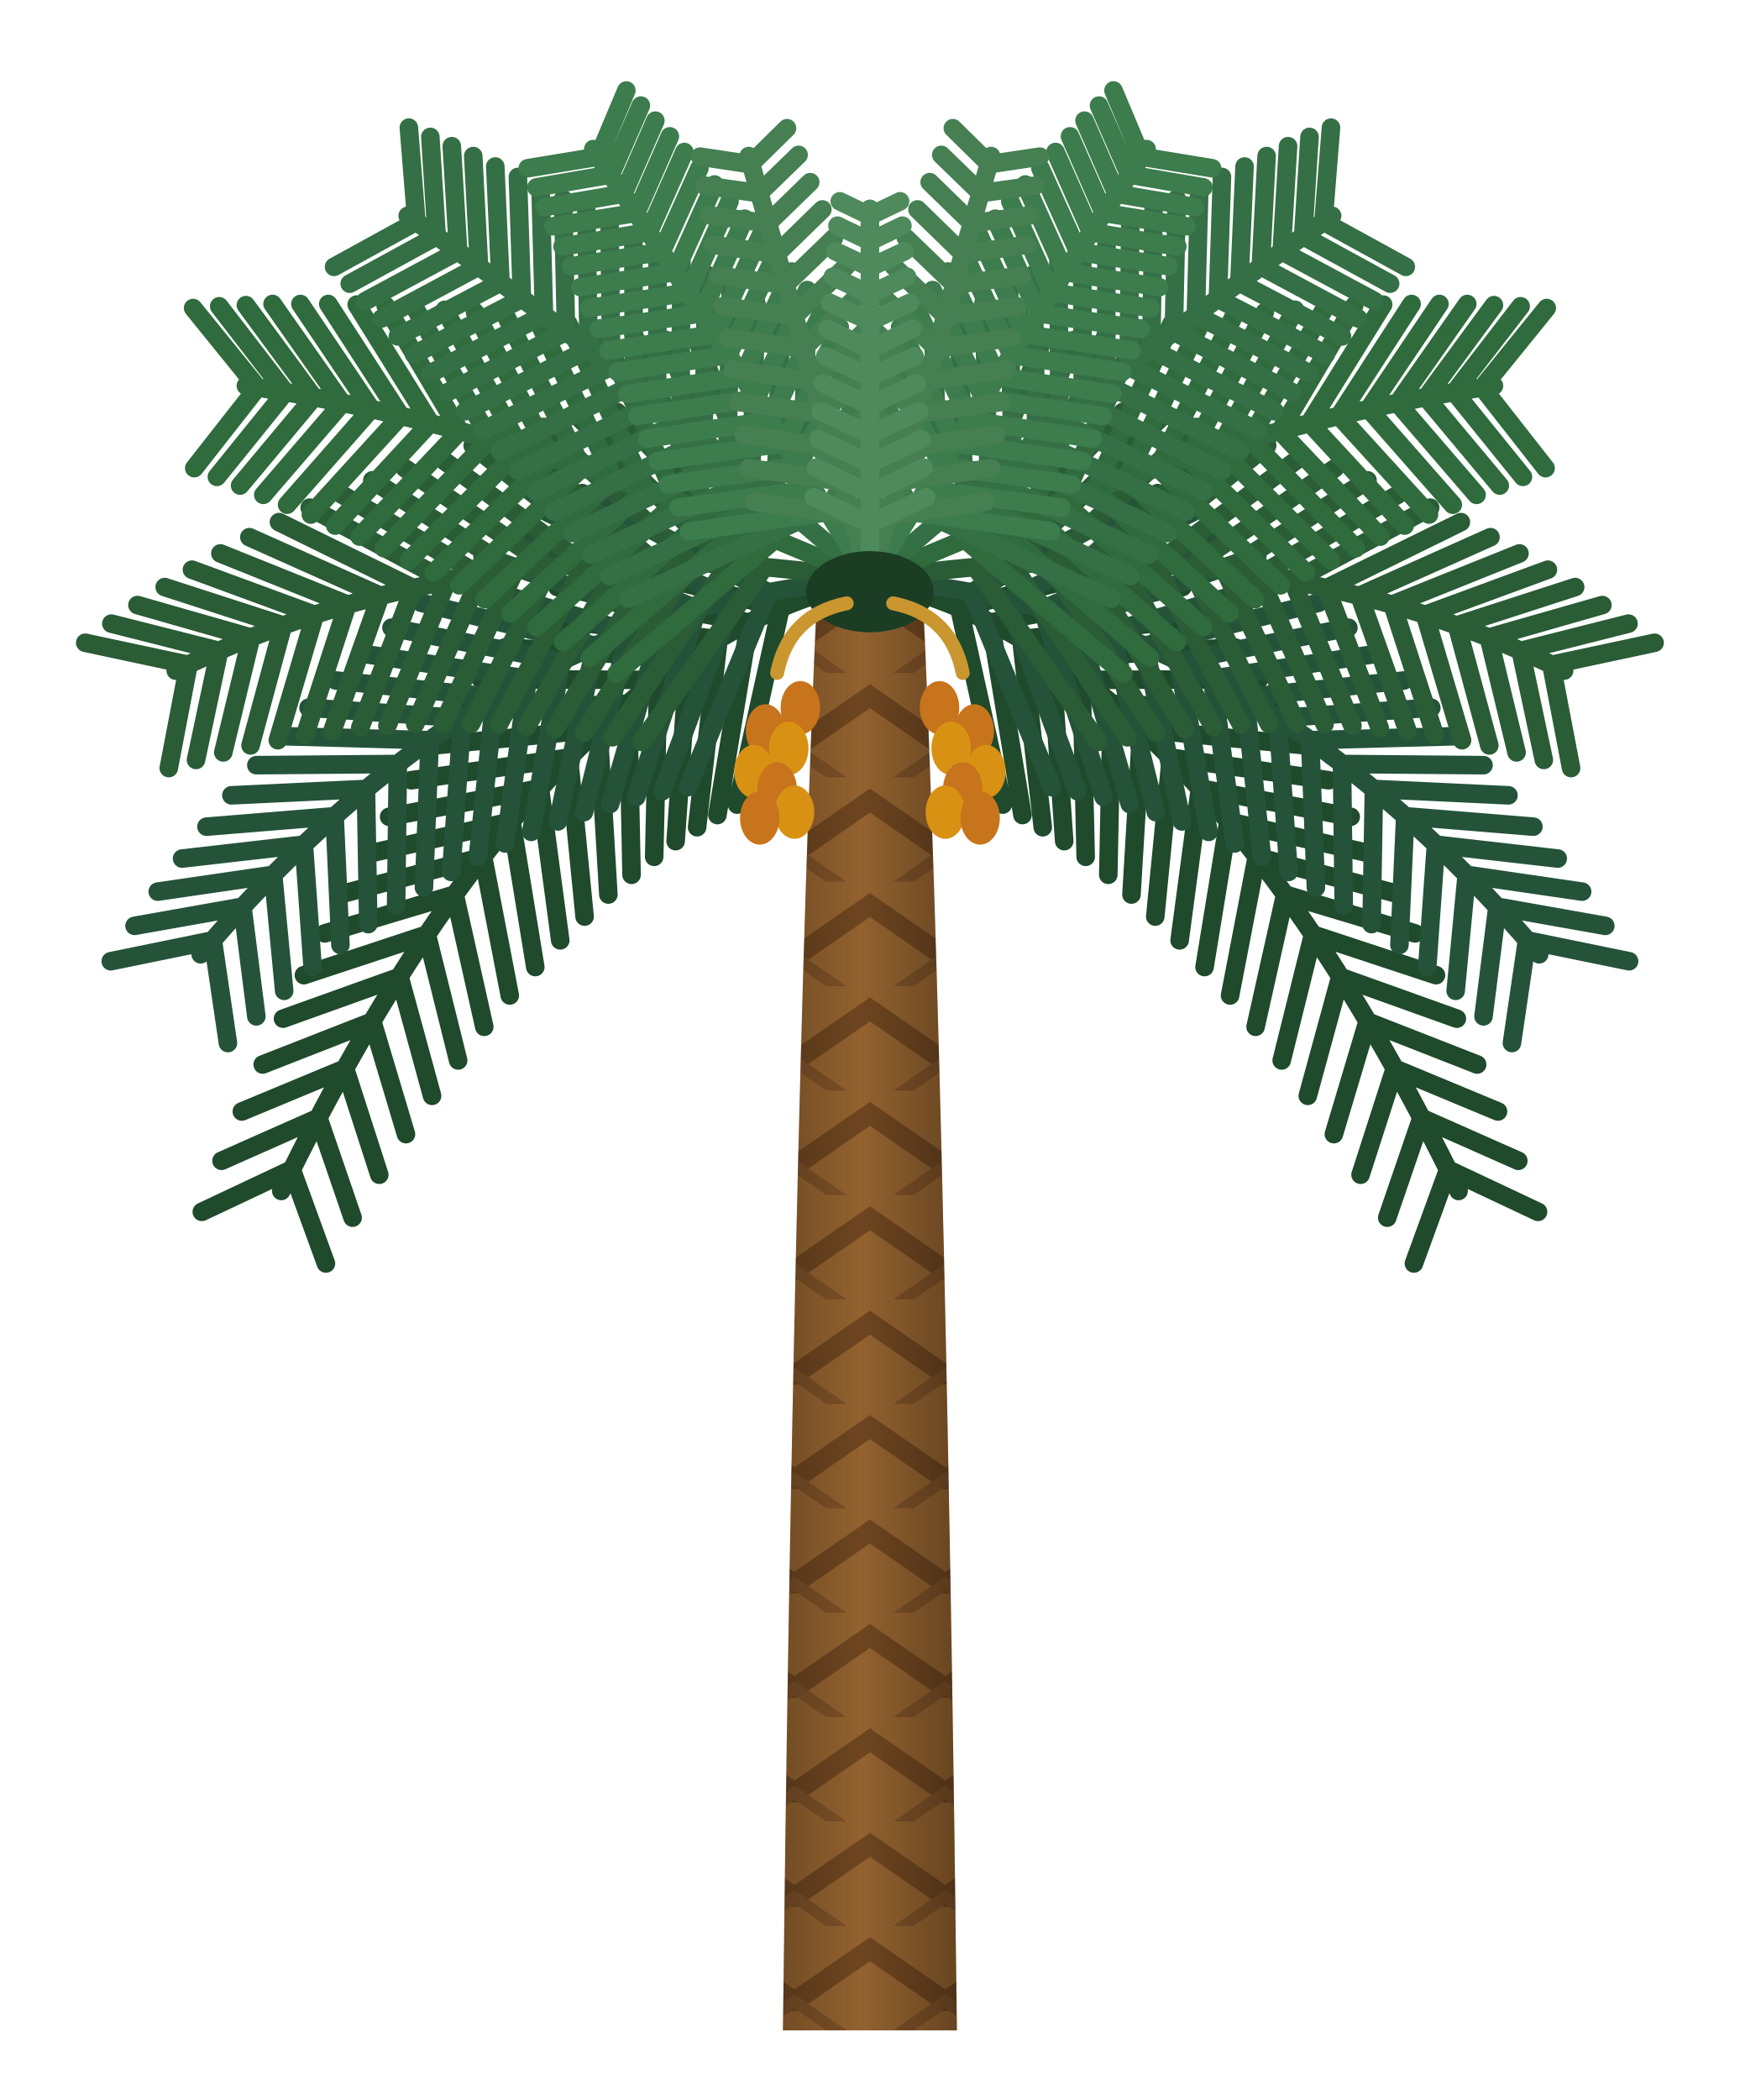
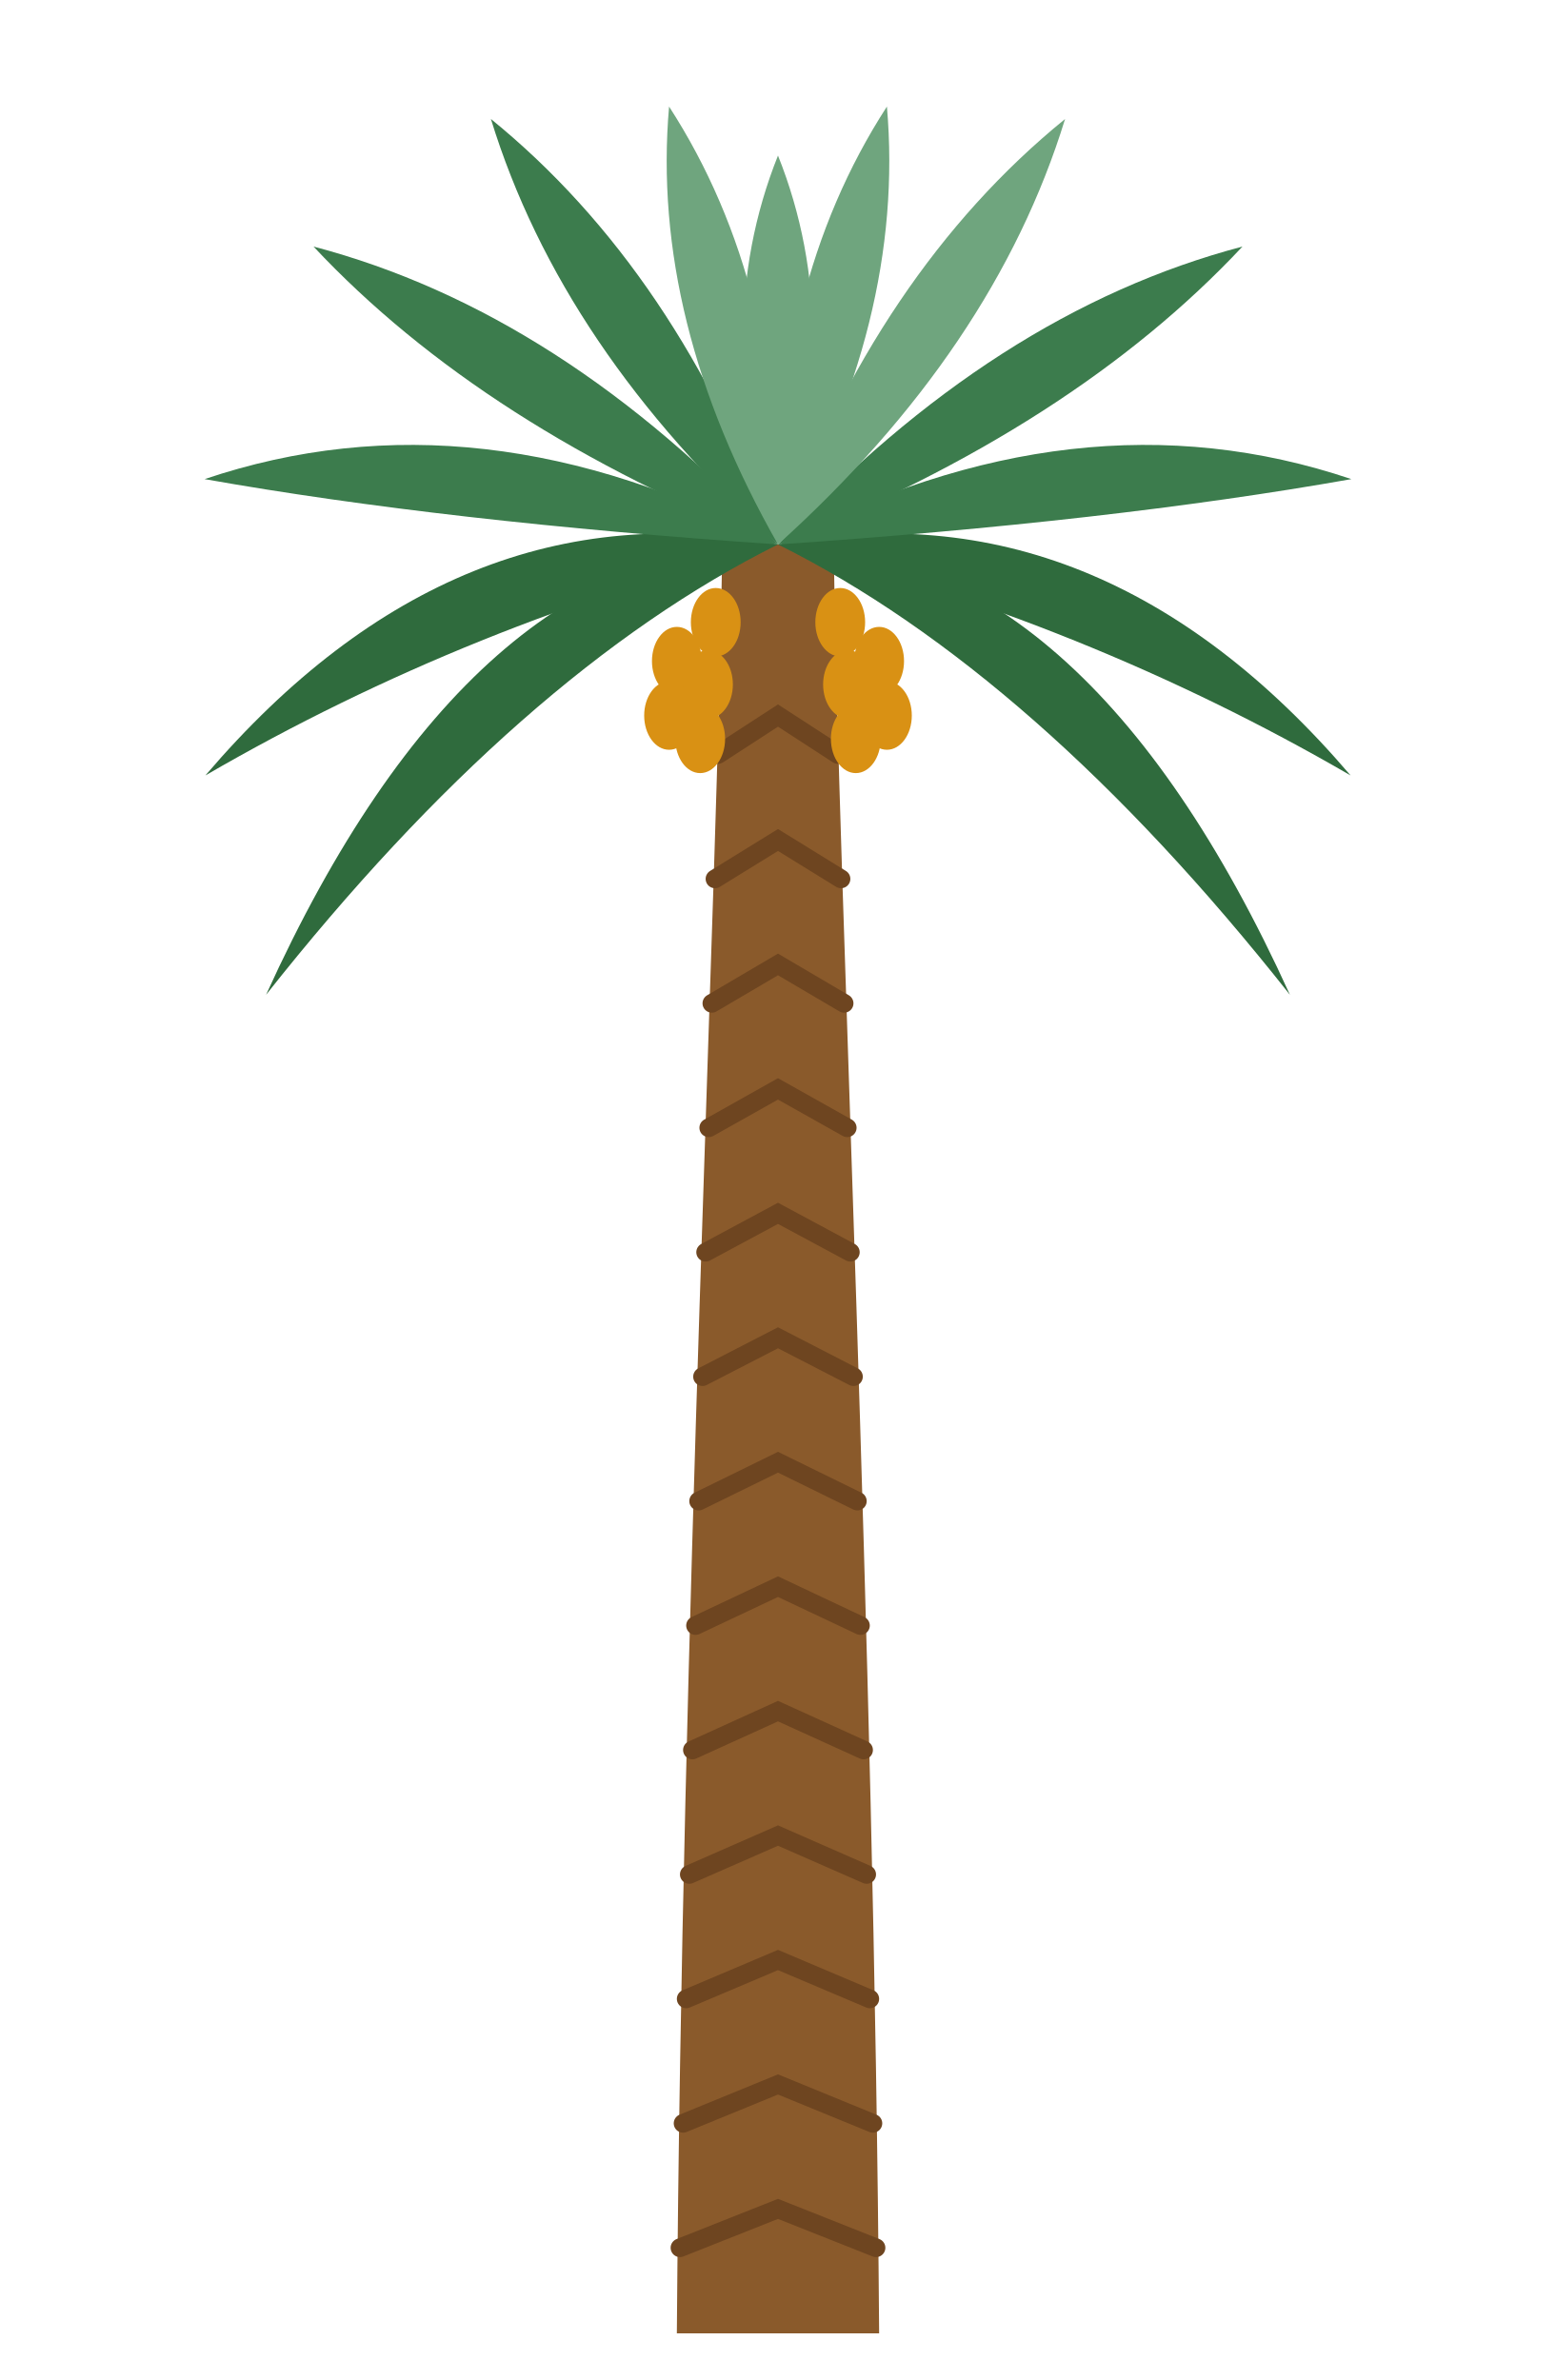
- <svg xmlns="http://www.w3.org/2000/svg" viewBox="-150 -350 300 362">
-   <defs>
-     <pattern id="pbark" width="26" height="18" patternUnits="userSpaceOnUse" x="-13">
-       <rect width="26" height="18" fill="#93622F" />
-       <path d="M0 13L13 4L26 13" fill="none" stroke="#6E4520" stroke-width="3.4" stroke-linecap="round" />
-       <path d="M-13 22L0 13L13 22L26 13L39 22" fill="none" stroke="#7C5027" stroke-width="2" />
-     </pattern>
-     <linearGradient id="pshade" x1="0" x2="1">
-       <stop offset="0" stop-color="#000" stop-opacity=".22" />
-       <stop offset=".45" stop-color="#000" stop-opacity="0" />
-       <stop offset="1" stop-color="#000" stop-opacity=".3" />
-     </linearGradient>
-   </defs>
-   <path d="M-15 0C-14 -87.5 -12 -187.5 -9 -250L9 -250C12 -187.5 14 -87.5 15 0Z" fill="url(#pbark)" />
-   <path d="M-15 0C-14 -87.5 -12 -187.5 -9 -250L9 -250C12 -187.5 14 -87.5 15 0Z" fill="url(#pshade)" />
-   <path d="M0.0 -250.0Q-55.8 -238.5 -101.5 -144.7M-15.4 -245.2L-22.9 -211.3M-15.4 -245.2L-49.0 -253.8M-20.8 -242.7L-26.3 -209.5M-20.8 -242.7L-53.9 -248.8M-26.1 -239.8L-29.8 -207.4M-26.1 -239.8L-58.5 -243.7M-31.3 -236.5L-33.5 -205.0M-31.3 -236.5L-62.9 -238.4M-36.5 -232.8L-37.2 -202.3M-36.5 -232.8L-67.1 -232.9M-41.7 -228.7L-41.1 -199.2M-41.7 -228.7L-71.2 -227.3M-46.8 -224.3L-45.1 -195.8M-46.8 -224.3L-75.2 -221.5M-51.9 -219.4L-49.2 -192.0M-51.9 -219.4L-79.1 -215.5M-56.9 -214.1L-53.4 -187.9M-56.9 -214.1L-82.9 -209.2M-61.8 -208.4L-57.7 -183.3M-61.8 -208.4L-86.6 -202.8M-66.7 -202.3L-62.1 -178.4M-66.7 -202.3L-90.3 -196.1M-71.6 -195.8L-66.5 -173.0M-71.6 -195.8L-94.0 -189.1M-76.4 -188.9L-71.0 -167.2M-76.4 -188.9L-97.6 -181.9M-81.1 -181.6L-75.5 -161.1M-81.1 -181.6L-101.2 -174.4M-85.8 -173.9L-80.0 -154.5M-85.8 -173.9L-104.7 -166.5M-90.5 -165.8L-84.6 -147.5M-90.5 -165.8L-108.3 -158.4M-95.1 -157.3L-89.2 -140.1M-95.1 -157.3L-111.8 -149.9M-99.7 -148.4L-93.8 -132.2M-99.7 -148.4L-115.2 -141.1" fill="none" stroke="#1f4a2b" stroke-width="3.2" stroke-linecap="round" />
-   <path d="M0.0 -250.0Q55.8 -238.5 101.5 -144.7M15.4 -245.2L49.0 -253.8M15.4 -245.2L22.9 -211.3M20.8 -242.7L53.9 -248.8M20.8 -242.7L26.3 -209.5M26.1 -239.8L58.5 -243.7M26.1 -239.8L29.8 -207.4M31.3 -236.5L62.9 -238.4M31.3 -236.5L33.5 -205.0M36.5 -232.8L67.1 -232.9M36.5 -232.8L37.2 -202.3M41.7 -228.7L71.2 -227.3M41.7 -228.7L41.1 -199.2M46.8 -224.3L75.2 -221.5M46.8 -224.3L45.1 -195.8M51.9 -219.4L79.1 -215.5M51.9 -219.4L49.2 -192.0M56.9 -214.1L82.9 -209.2M56.9 -214.1L53.4 -187.9M61.8 -208.4L86.6 -202.8M61.8 -208.4L57.7 -183.3M66.7 -202.3L90.3 -196.1M66.7 -202.3L62.1 -178.4M71.6 -195.8L94.0 -189.1M71.6 -195.8L66.5 -173.0M76.4 -188.9L97.6 -181.9M76.4 -188.9L71.0 -167.2M81.1 -181.6L101.2 -174.4M81.1 -181.6L75.5 -161.1M85.8 -173.9L104.7 -166.5M85.8 -173.9L80.0 -154.5M90.5 -165.8L108.3 -158.4M90.5 -165.8L84.6 -147.5M95.1 -157.3L111.8 -149.9M95.1 -157.3L89.2 -140.1M99.7 -148.4L115.2 -141.1M99.7 -148.4L93.8 -132.2" fill="none" stroke="#1f4a2b" stroke-width="3.2" stroke-linecap="round" />
-   <path d="M0.0 -250.0Q-63.5 -246.5 -115.4 -185.5M-17.5 -247.9L-31.4 -214.3M-17.5 -247.9L-49.6 -265.0M-23.6 -246.6L-35.8 -213.6M-23.6 -246.6L-55.5 -261.6M-29.7 -245.0L-40.3 -212.6M-29.7 -245.0L-61.3 -258.0M-35.6 -243.2L-44.8 -211.4M-35.6 -243.2L-66.8 -254.2M-41.6 -241.1L-49.3 -210.0M-41.6 -241.1L-72.2 -250.2M-47.4 -238.7L-53.8 -208.4M-47.4 -238.7L-77.4 -246.1M-53.2 -236.0L-58.4 -206.6M-53.2 -236.0L-82.5 -241.8M-59.0 -233.0L-62.9 -204.6M-59.0 -233.0L-87.4 -237.3M-64.7 -229.8L-67.6 -202.3M-64.7 -229.8L-92.1 -232.7M-70.3 -226.2L-72.2 -199.7M-70.3 -226.2L-96.8 -228.0M-75.9 -222.4L-76.9 -197.0M-75.9 -222.4L-101.3 -223.1M-81.4 -218.3L-81.7 -193.9M-81.4 -218.3L-105.8 -218.1M-86.9 -214.0L-86.5 -190.7M-86.9 -214.0L-110.1 -212.9M-92.3 -209.3L-91.3 -187.1M-92.3 -209.3L-114.4 -207.5M-97.6 -204.4L-96.1 -183.3M-97.6 -204.4L-118.6 -202.0M-102.9 -199.2L-101.0 -179.2M-102.9 -199.2L-122.8 -196.3M-108.2 -193.7L-105.8 -174.8M-108.2 -193.7L-126.8 -190.4M-113.3 -187.9L-110.7 -170.2M-113.3 -187.9L-130.9 -184.3" fill="none" stroke="#24533a" stroke-width="3.2" stroke-linecap="round" />
-   <path d="M0.0 -250.0Q63.5 -246.5 115.4 -185.5M17.5 -247.9L49.6 -265.0M17.5 -247.9L31.4 -214.3M23.6 -246.6L55.5 -261.6M23.6 -246.6L35.8 -213.6M29.7 -245.0L61.3 -258.0M29.7 -245.0L40.3 -212.6M35.6 -243.2L66.8 -254.2M35.6 -243.2L44.8 -211.4M41.6 -241.1L72.2 -250.2M41.6 -241.1L49.3 -210.0M47.4 -238.7L77.4 -246.1M47.4 -238.7L53.8 -208.4M53.2 -236.0L82.5 -241.8M53.2 -236.0L58.4 -206.6M59.0 -233.0L87.4 -237.3M59.0 -233.0L62.9 -204.6M64.7 -229.8L92.1 -232.7M64.7 -229.8L67.6 -202.3M70.3 -226.2L96.8 -228.0M70.3 -226.2L72.2 -199.7M75.9 -222.4L101.3 -223.1M75.9 -222.4L76.9 -197.0M81.4 -218.3L105.8 -218.1M81.4 -218.3L81.7 -193.9M86.9 -214.0L110.1 -212.9M86.9 -214.0L86.5 -190.7M92.3 -209.3L114.4 -207.5M92.3 -209.3L91.3 -187.1M97.6 -204.4L118.6 -202.0M97.6 -204.4L96.1 -183.3M102.9 -199.2L122.8 -196.3M102.9 -199.2L101.0 -179.2M108.2 -193.7L126.8 -190.4M108.2 -193.7L105.8 -174.8M113.3 -187.9L130.9 -184.3M113.3 -187.9L110.7 -170.2" fill="none" stroke="#24533a" stroke-width="3.2" stroke-linecap="round" />
-   <path d="M0.0 -250.0Q-65.8 -260.6 -119.7 -234.4M-18.2 -252.2L-39.4 -222.1M-18.2 -252.2L-43.6 -279.0M-24.5 -252.7L-44.4 -222.9M-24.5 -252.7L-50.0 -277.8M-30.8 -253.0L-49.3 -223.7M-30.8 -253.0L-56.3 -276.4M-37.0 -253.1L-54.3 -224.3M-37.0 -253.1L-62.5 -274.9M-43.1 -253.0L-59.2 -224.7M-43.1 -253.0L-68.5 -273.2M-49.2 -252.7L-64.0 -225.1M-49.2 -252.7L-74.4 -271.3M-55.2 -252.2L-68.8 -225.2M-55.2 -252.2L-80.2 -269.3M-61.2 -251.6L-73.6 -225.3M-61.2 -251.6L-85.8 -267.2M-67.1 -250.8L-78.4 -225.2M-67.1 -250.8L-91.3 -264.9M-72.9 -249.8L-83.2 -224.9M-72.9 -249.8L-96.6 -262.5M-78.7 -248.6L-87.9 -224.5M-78.7 -248.6L-101.9 -260.0M-84.4 -247.3L-92.7 -224.0M-84.4 -247.3L-107.0 -257.4M-90.1 -245.8L-97.4 -223.3M-90.1 -245.8L-112.0 -254.6M-95.7 -244.0L-102.1 -222.4M-95.7 -244.0L-116.9 -251.8M-101.2 -242.2L-106.8 -221.5M-101.2 -242.2L-121.6 -248.8M-106.7 -240.1L-111.5 -220.3M-106.7 -240.1L-126.3 -245.7M-112.2 -237.8L-116.2 -219.0M-112.2 -237.8L-130.8 -242.5M-117.5 -235.4L-120.9 -217.6M-117.5 -235.4L-135.3 -239.2" fill="none" stroke="#2a5c36" stroke-width="3.2" stroke-linecap="round" />
-   <path d="M0.0 -250.0Q65.8 -260.6 119.7 -234.4M18.2 -252.2L43.6 -279.0M18.2 -252.2L39.4 -222.1M24.5 -252.7L50.0 -277.8M24.5 -252.7L44.4 -222.9M30.8 -253.0L56.3 -276.4M30.8 -253.0L49.3 -223.7M37.0 -253.1L62.5 -274.9M37.0 -253.1L54.3 -224.3M43.1 -253.0L68.5 -273.2M43.1 -253.0L59.2 -224.7M49.2 -252.7L74.4 -271.3M49.2 -252.7L64.0 -225.1M55.2 -252.2L80.2 -269.3M55.2 -252.2L68.8 -225.2M61.2 -251.6L85.8 -267.2M61.2 -251.6L73.6 -225.3M67.1 -250.8L91.3 -264.9M67.1 -250.8L78.4 -225.2M72.9 -249.8L96.6 -262.5M72.9 -249.8L83.2 -224.9M78.7 -248.6L101.9 -260.0M78.7 -248.6L87.9 -224.5M84.4 -247.3L107.0 -257.4M84.4 -247.3L92.7 -224.0M90.1 -245.8L112.0 -254.6M90.1 -245.8L97.4 -223.3M95.7 -244.0L116.9 -251.8M95.7 -244.0L102.1 -222.4M101.2 -242.2L121.6 -248.8M101.2 -242.2L106.8 -221.5M106.7 -240.1L126.3 -245.7M106.7 -240.1L111.5 -220.3M112.2 -237.8L130.8 -242.5M112.2 -237.8L116.2 -219.0M117.5 -235.4L135.3 -239.2M117.5 -235.4L120.9 -217.6" fill="none" stroke="#2a5c36" stroke-width="3.2" stroke-linecap="round" />
-   <path d="M0.0 -250.0Q-59.2 -276.4 -107.6 -283.5M-16.4 -257.0L-43.7 -233.9M-16.4 -257.0L-29.4 -290.3M-22.0 -259.3L-48.3 -236.6M-22.0 -259.3L-35.2 -291.4M-27.6 -261.5L-52.9 -239.3M-27.6 -261.5L-40.8 -292.5M-33.2 -263.6L-57.5 -241.9M-33.2 -263.6L-46.4 -293.4M-38.7 -265.6L-62.0 -244.3M-38.7 -265.6L-52.0 -294.2M-44.2 -267.5L-66.4 -246.7M-44.2 -267.5L-57.4 -295.0M-49.6 -269.4L-70.8 -249.1M-49.6 -269.4L-62.8 -295.6M-54.9 -271.1L-75.2 -251.3M-54.9 -271.1L-68.1 -296.2M-60.2 -272.7L-79.5 -253.4M-60.2 -272.7L-73.3 -296.6M-65.5 -274.3L-83.8 -255.5M-65.5 -274.3L-78.5 -297.0M-70.7 -275.7L-88.0 -257.5M-70.7 -275.7L-83.5 -297.3M-75.8 -277.1L-92.2 -259.4M-75.8 -277.1L-88.5 -297.5M-80.9 -278.3L-96.4 -261.3M-80.9 -278.3L-93.4 -297.6M-86.0 -279.5L-100.5 -263.0M-86.0 -279.5L-98.2 -297.6M-91.0 -280.5L-104.6 -264.7M-91.0 -280.5L-103.0 -297.6M-95.9 -281.5L-108.6 -266.3M-95.9 -281.5L-107.6 -297.4M-100.8 -282.4L-112.6 -267.8M-100.8 -282.4L-112.2 -297.2M-105.6 -283.2L-116.5 -269.3M-105.6 -283.2L-116.7 -296.9" fill="none" stroke="#2f6b3d" stroke-width="3.2" stroke-linecap="round" />
-   <path d="M0.0 -250.0Q59.2 -276.4 107.6 -283.5M16.4 -257.0L29.4 -290.3M16.4 -257.0L43.7 -233.9M22.0 -259.3L35.2 -291.4M22.0 -259.3L48.3 -236.6M27.6 -261.5L40.8 -292.5M27.6 -261.5L52.9 -239.3M33.2 -263.6L46.4 -293.4M33.2 -263.6L57.5 -241.9M38.7 -265.6L52.0 -294.2M38.7 -265.6L62.0 -244.3M44.2 -267.5L57.4 -295.0M44.2 -267.5L66.4 -246.7M49.6 -269.4L62.8 -295.6M49.6 -269.4L70.8 -249.1M54.9 -271.1L68.1 -296.2M54.9 -271.1L75.2 -251.3M60.2 -272.7L73.3 -296.6M60.2 -272.7L79.5 -253.4M65.5 -274.3L78.5 -297.0M65.5 -274.3L83.8 -255.5M70.7 -275.7L83.5 -297.3M70.7 -275.7L88.0 -257.5M75.8 -277.1L88.5 -297.5M75.8 -277.1L92.2 -259.4M80.9 -278.3L93.4 -297.6M80.9 -278.3L96.4 -261.3M86.0 -279.5L98.2 -297.6M86.0 -279.5L100.5 -263.0M91.0 -280.5L103.0 -297.6M91.0 -280.5L104.6 -264.7M95.9 -281.5L107.6 -297.4M95.9 -281.5L108.6 -266.3M100.8 -282.4L112.2 -297.2M100.8 -282.4L112.6 -267.8M105.6 -283.2L116.7 -296.9M105.6 -283.2L116.5 -269.3" fill="none" stroke="#2f6b3d" stroke-width="3.2" stroke-linecap="round" />
-   <path d="M0.0 -250.0Q-43.8 -287.8 -79.7 -312.8M-12.1 -260.3L-41.6 -246.8M-12.1 -260.3L-10.9 -292.7M-16.3 -263.9L-44.9 -250.7M-16.3 -263.9L-15.3 -295.3M-20.5 -267.3L-48.1 -254.4M-20.5 -267.3L-19.6 -297.8M-24.6 -270.7L-51.3 -258.1M-24.6 -270.7L-24.0 -300.3M-28.7 -274.1L-54.5 -261.8M-28.7 -274.1L-28.2 -302.7M-32.7 -277.3L-57.6 -265.3M-32.7 -277.3L-32.5 -305.0M-36.7 -280.6L-60.7 -268.9M-36.7 -280.6L-36.6 -307.3M-40.7 -283.7L-63.8 -272.3M-40.7 -283.7L-40.8 -309.5M-44.6 -286.8L-66.8 -275.8M-44.6 -286.8L-44.9 -311.6M-48.5 -289.8L-69.8 -279.1M-48.5 -289.8L-48.9 -313.7M-52.4 -292.8L-72.8 -282.4M-52.4 -292.8L-52.9 -315.7M-56.2 -295.7L-75.7 -285.7M-56.2 -295.7L-56.8 -317.6M-60.0 -298.5L-78.6 -288.9M-60.0 -298.5L-60.7 -319.5M-63.7 -301.3L-81.4 -292.0M-63.7 -301.3L-64.6 -321.3M-67.4 -304.1L-84.2 -295.1M-67.4 -304.1L-68.4 -323.1M-71.0 -306.7L-87.0 -298.1M-71.0 -306.7L-72.1 -324.8M-74.7 -309.3L-89.7 -301.1M-74.7 -309.3L-75.8 -326.4M-78.2 -311.8L-92.4 -304.0M-78.2 -311.8L-79.5 -328.0" fill="none" stroke="#356f45" stroke-width="3.2" stroke-linecap="round" />
-   <path d="M0.0 -250.0Q43.8 -287.8 79.7 -312.8M12.1 -260.3L10.9 -292.7M12.1 -260.3L41.6 -246.8M16.3 -263.9L15.3 -295.3M16.3 -263.9L44.9 -250.7M20.5 -267.3L19.6 -297.8M20.5 -267.3L48.1 -254.4M24.6 -270.7L24.0 -300.3M24.6 -270.7L51.3 -258.1M28.7 -274.1L28.2 -302.7M28.7 -274.1L54.5 -261.8M32.7 -277.3L32.5 -305.0M32.7 -277.3L57.6 -265.3M36.7 -280.6L36.6 -307.3M36.7 -280.6L60.7 -268.9M40.7 -283.7L40.8 -309.5M40.7 -283.7L63.8 -272.3M44.6 -286.8L44.9 -311.6M44.6 -286.8L66.8 -275.8M48.5 -289.8L48.9 -313.7M48.5 -289.8L69.8 -279.1M52.4 -292.8L52.9 -315.7M52.4 -292.8L72.8 -282.4M56.2 -295.7L56.8 -317.6M56.2 -295.7L75.7 -285.7M60.0 -298.5L60.7 -319.5M60.0 -298.5L78.6 -288.9M63.7 -301.3L64.6 -321.3M63.7 -301.3L81.4 -292.0M67.4 -304.1L68.4 -323.1M67.4 -304.1L84.2 -295.1M71.0 -306.7L72.1 -324.8M71.0 -306.7L87.0 -298.1M74.7 -309.3L75.8 -326.4M74.7 -309.3L89.7 -301.1M78.2 -311.8L79.5 -328.0M78.2 -311.8L92.4 -304.0" fill="none" stroke="#356f45" stroke-width="3.2" stroke-linecap="round" />
-   <path d="M0.0 -250.0Q-26.2 -292.5 -47.7 -324.3M-7.3 -261.7L-31.2 -258.4M-7.3 -261.7L3.3 -283.5M-9.8 -265.7L-33.0 -262.5M-9.8 -265.7L0.4 -286.9M-12.3 -269.7L-34.8 -266.5M-12.3 -269.7L-2.4 -290.2M-14.7 -273.6L-36.6 -270.5M-14.7 -273.6L-5.2 -293.6M-17.2 -277.5L-38.4 -274.4M-17.2 -277.5L-8.0 -296.8M-19.6 -281.3L-40.1 -278.3M-19.6 -281.3L-10.8 -300.0M-22.0 -285.1L-41.8 -282.1M-22.0 -285.1L-13.5 -303.2M-24.4 -288.8L-43.5 -285.9M-24.4 -288.8L-16.2 -306.3M-26.7 -292.4L-45.1 -289.6M-26.7 -292.4L-18.9 -309.3M-29.0 -296.0L-46.7 -293.3M-29.0 -296.0L-21.6 -312.3M-31.3 -299.6L-48.4 -296.9M-31.3 -299.6L-24.2 -315.3M-33.6 -303.1L-49.9 -300.5M-33.6 -303.1L-26.8 -318.2M-35.9 -306.6L-51.5 -304.1M-35.9 -306.6L-29.4 -321.0M-38.1 -310.0L-53.0 -307.5M-38.1 -310.0L-32.0 -323.8M-40.3 -313.3L-54.6 -311.0M-40.3 -313.3L-34.5 -326.5M-42.5 -316.6L-56.1 -314.3M-42.5 -316.6L-37.0 -329.2M-44.7 -319.9L-57.5 -317.7M-44.7 -319.9L-39.5 -331.8M-46.8 -323.0L-59.0 -321.0M-46.8 -323.0L-42.0 -334.4" fill="none" stroke="#3c7c4d" stroke-width="3.2" stroke-linecap="round" />
-   <path d="M0.0 -250.0Q26.2 -292.5 47.7 -324.3M7.3 -261.7L-3.3 -283.5M7.3 -261.7L31.2 -258.4M9.8 -265.7L-0.4 -286.9M9.8 -265.7L33.0 -262.5M12.3 -269.7L2.4 -290.2M12.3 -269.7L34.8 -266.5M14.7 -273.6L5.2 -293.6M14.7 -273.6L36.6 -270.5M17.2 -277.5L8.0 -296.8M17.2 -277.5L38.4 -274.4M19.6 -281.3L10.8 -300.0M19.6 -281.3L40.1 -278.3M22.0 -285.1L13.5 -303.2M22.0 -285.1L41.8 -282.1M24.4 -288.8L16.2 -306.3M24.4 -288.8L43.5 -285.9M26.7 -292.4L18.9 -309.3M26.7 -292.4L45.1 -289.6M29.0 -296.0L21.6 -312.3M29.0 -296.0L46.7 -293.3M31.3 -299.6L24.2 -315.3M31.3 -299.6L48.4 -296.9M33.6 -303.1L26.8 -318.2M33.6 -303.1L49.9 -300.5M35.9 -306.6L29.4 -321.0M35.9 -306.6L51.5 -304.1M38.1 -310.0L32.0 -323.8M38.1 -310.0L53.0 -307.5M40.3 -313.3L34.5 -326.5M40.3 -313.3L54.6 -311.0M42.5 -316.6L37.0 -329.2M42.5 -316.6L56.1 -314.3M44.7 -319.9L39.5 -331.8M44.7 -319.9L57.5 -317.7M46.8 -323.0L42.0 -334.4M46.8 -323.0L59.0 -321.0" fill="none" stroke="#3c7c4d" stroke-width="3.2" stroke-linecap="round" />
-   <path d="M0.0 -250.0Q-11.5 -290.2 -20.9 -323.1M-3.2 -261.1L-19.9 -263.5M-3.2 -261.1L8.9 -272.8M-4.9 -267.0L-20.9 -269.3M-4.9 -267.0L6.7 -278.3M-6.6 -272.9L-21.8 -275.1M-6.6 -272.9L4.5 -283.6M-8.2 -278.7L-22.7 -280.7M-8.2 -278.7L2.3 -288.9M-9.8 -284.3L-23.6 -286.3M-9.8 -284.3L0.2 -294.0M-11.5 -289.9L-24.5 -291.8M-11.5 -289.9L-2.0 -299.1M-13.0 -295.5L-25.4 -297.2M-13.0 -295.5L-4.1 -304.1M-14.6 -300.9L-26.2 -302.5M-14.6 -300.9L-6.2 -309.0M-16.1 -306.2L-27.0 -307.8M-16.1 -306.2L-8.2 -313.9M-17.6 -311.5L-27.8 -312.9M-17.6 -311.5L-10.3 -318.6M-19.1 -316.7L-28.5 -318.0M-19.1 -316.7L-12.3 -323.3M-20.6 -321.7L-29.3 -323.0M-20.6 -321.7L-14.3 -327.9" fill="none" stroke="#457f52" stroke-width="3.2" stroke-linecap="round" />
-   <path d="M0.0 -250.0Q11.5 -290.2 20.9 -323.1M3.2 -261.1L-8.9 -272.8M3.2 -261.1L19.9 -263.5M4.9 -267.0L-6.7 -278.3M4.9 -267.0L20.9 -269.3M6.6 -272.9L-4.5 -283.6M6.6 -272.9L21.8 -275.1M8.2 -278.7L-2.3 -288.9M8.2 -278.7L22.7 -280.7M9.8 -284.3L-0.2 -294.0M9.8 -284.3L23.6 -286.3M11.5 -289.9L2.0 -299.1M11.5 -289.9L24.5 -291.8M13.0 -295.5L4.1 -304.1M13.0 -295.5L25.4 -297.2M14.6 -300.9L6.2 -309.0M14.6 -300.9L26.2 -302.5M16.1 -306.2L8.2 -313.9M16.1 -306.2L27.0 -307.8M17.6 -311.5L10.3 -318.6M17.6 -311.5L27.8 -312.9M19.1 -316.7L12.3 -323.3M19.1 -316.7L28.5 -318.0M20.6 -321.7L14.3 -327.9M20.6 -321.7L29.3 -323.0" fill="none" stroke="#457f52" stroke-width="3.2" stroke-linecap="round" />
-   <path d="M0.0 -250.0Q0.0 -285.2 0.0 -314.0M0.0 -259.7L-9.7 -264.3M0.0 -259.7L9.7 -264.3M0.0 -264.9L-9.3 -269.4M0.0 -264.9L9.3 -269.4M0.0 -270.1L-8.9 -274.3M0.0 -270.1L8.9 -274.3M0.0 -275.1L-8.5 -279.1M0.0 -275.1L8.5 -279.1M0.0 -280.1L-8.1 -283.9M0.0 -280.1L8.1 -283.9M0.0 -285.0L-7.7 -288.6M0.0 -285.0L7.7 -288.6M0.0 -289.8L-7.3 -293.3M0.0 -289.8L7.3 -293.3M0.0 -294.6L-6.9 -297.8M0.0 -294.6L6.9 -297.8M0.0 -299.3L-6.4 -302.3M0.0 -299.3L6.4 -302.3M0.0 -303.9L-6.0 -306.7M0.0 -303.9L6.0 -306.7M0.0 -308.4L-5.6 -311.1M0.0 -308.4L5.6 -311.1M0.0 -312.8L-5.2 -315.3M0.0 -312.8L5.2 -315.3" fill="none" stroke="#4e8a5b" stroke-width="3.2" stroke-linecap="round" />
-   <ellipse cx="0" cy="-248" rx="11" ry="7" fill="#1a3d24" />
-   <path d="M-4 -246Q-14 -244 -16 -234" fill="none" stroke="#C9962F" stroke-width="2.4" stroke-linecap="round" />
-   <ellipse cx="-12" cy="-228" rx="3.4" ry="4.6" fill="#C8741C" />
-   <ellipse cx="-18" cy="-224" rx="3.4" ry="4.6" fill="#C8741C" />
-   <ellipse cx="-14" cy="-221" rx="3.4" ry="4.6" fill="#D99114" />
-   <ellipse cx="-20" cy="-217" rx="3.4" ry="4.6" fill="#D99114" />
-   <ellipse cx="-16" cy="-214" rx="3.4" ry="4.6" fill="#C8741C" />
-   <ellipse cx="-13" cy="-210" rx="3.4" ry="4.6" fill="#D99114" />
-   <ellipse cx="-19" cy="-209" rx="3.4" ry="4.6" fill="#C8741C" />
-   <path d="M4 -246Q14 -244 16 -234" fill="none" stroke="#C9962F" stroke-width="2.4" stroke-linecap="round" />
-   <ellipse cx="12" cy="-228" rx="3.4" ry="4.6" fill="#C8741C" />
-   <ellipse cx="18" cy="-224" rx="3.4" ry="4.6" fill="#C8741C" />
-   <ellipse cx="14" cy="-221" rx="3.4" ry="4.6" fill="#D99114" />
-   <ellipse cx="20" cy="-217" rx="3.4" ry="4.6" fill="#D99114" />
-   <ellipse cx="16" cy="-214" rx="3.4" ry="4.6" fill="#C8741C" />
-   <ellipse cx="13" cy="-210" rx="3.4" ry="4.6" fill="#D99114" />
-   <ellipse cx="19" cy="-209" rx="3.4" ry="4.6" fill="#C8741C" />
+ <svg xmlns="http://www.w3.org/2000/svg" viewBox="-100 -300 200 306">
+   <path d="M-13 0C-12.35 -92.0 -7.8 -184.0 -7.15 -230L7.15 -230C7.8 -184.0 12.35 -92.0 13 0Z" fill="#8A5A2B" />
+   <path d="M-12.6 -11.0L0 -16.0L12.6 -11.0" fill="none" stroke="#6E4520" stroke-width="2.4" stroke-linecap="round" />
+   <path d="M-12.2 -27.0L0 -32.0L12.2 -27.0" fill="none" stroke="#6E4520" stroke-width="2.4" stroke-linecap="round" />
+   <path d="M-11.8 -43.0L0 -48.0L11.8 -43.0" fill="none" stroke="#6E4520" stroke-width="2.4" stroke-linecap="round" />
+   <path d="M-11.4 -59.0L0 -64.0L11.4 -59.0" fill="none" stroke="#6E4520" stroke-width="2.4" stroke-linecap="round" />
+   <path d="M-11.0 -75.0L0 -80.0L11.0 -75.0" fill="none" stroke="#6E4520" stroke-width="2.4" stroke-linecap="round" />
+   <path d="M-10.6 -91.0L0 -96.0L10.6 -91.0" fill="none" stroke="#6E4520" stroke-width="2.4" stroke-linecap="round" />
+   <path d="M-10.2 -107.0L0 -112.0L10.2 -107.0" fill="none" stroke="#6E4520" stroke-width="2.4" stroke-linecap="round" />
+   <path d="M-9.7 -123.0L0 -128.0L9.7 -123.0" fill="none" stroke="#6E4520" stroke-width="2.4" stroke-linecap="round" />
+   <path d="M-9.3 -139.0L0 -144.0L9.3 -139.0" fill="none" stroke="#6E4520" stroke-width="2.4" stroke-linecap="round" />
+   <path d="M-8.9 -155.0L0 -160.0L8.9 -155.0" fill="none" stroke="#6E4520" stroke-width="2.4" stroke-linecap="round" />
+   <path d="M-8.5 -171.0L0 -176.0L8.5 -171.0" fill="none" stroke="#6E4520" stroke-width="2.4" stroke-linecap="round" />
+   <path d="M-8.1 -187.0L0 -192.0L8.1 -187.0" fill="none" stroke="#6E4520" stroke-width="2.4" stroke-linecap="round" />
+   <path d="M-7.7 -203.0L0 -208.0L7.7 -203.0" fill="none" stroke="#6E4520" stroke-width="2.4" stroke-linecap="round" />
+   <path d="M0.0 -230.0Q-39.3 -230.4 -65.8 -172.1Q-33.1 -213.5 0.0 -230.0Z" fill="#2f6b3d" />
+   <path d="M0.0 -230.0Q33.1 -213.5 65.8 -172.1Q39.3 -230.4 0.0 -230.0Z" fill="#2f6b3d" />
+   <path d="M0.0 -230.0Q-41.4 -238.0 -73.6 -200.3Q-39.5 -220.1 0.0 -230.0Z" fill="#2f6b3d" />
+   <path d="M0.0 -230.0Q39.5 -220.1 73.6 -200.3Q41.4 -238.0 0.0 -230.0Z" fill="#2f6b3d" />
+   <path d="M0.0 -230.0Q-38.4 -250.3 -73.7 -238.4Q-42.7 -232.9 0.0 -230.0Z" fill="#3c7c4d" />
+   <path d="M0.0 -230.0Q42.7 -232.9 73.7 -238.4Q38.4 -250.3 0.0 -230.0Z" fill="#3c7c4d" />
+   <path d="M0.0 -230.0Q-27.8 -259.9 -59.7 -268.3Q-37.9 -245.0 0.0 -230.0Z" fill="#3c7c4d" />
+   <path d="M0.0 -230.0Q37.9 -245.0 59.7 -268.3Q27.8 -259.9 0.0 -230.0Z" fill="#3c7c4d" />
+   <path d="M0.0 -230.0Q-12.8 -265.1 -36.9 -284.7Q-27.8 -255.1 0.0 -230.0Z" fill="#3c7c4d" />
+   <path d="M0.0 -230.0Q27.8 -255.1 36.9 -284.7Q12.8 -265.1 0.0 -230.0Z" fill="#6fa57e" />
+   <path d="M0.0 -230.0Q1.0 -263.1 -14.0 -286.3Q-16.4 -258.8 0.0 -230.0Z" fill="#6fa57e" />
+   <path d="M0.0 -230.0Q16.4 -258.8 14.0 -286.3Q-1.0 -263.1 0.0 -230.0Z" fill="#6fa57e" />
+   <path d="M0.0 -230.0Q9.0 -257.5 0.0 -280.0Q-9.0 -257.5 0.0 -230.0Z" fill="#6fa57e" />
+   <ellipse cx="-8" cy="-220" rx="3.2" ry="4.4" fill="#D99114" />
+   <ellipse cx="-13" cy="-215" rx="3.2" ry="4.4" fill="#D99114" />
+   <ellipse cx="-9" cy="-212" rx="3.2" ry="4.4" fill="#D99114" />
+   <ellipse cx="-14" cy="-208" rx="3.2" ry="4.4" fill="#D99114" />
+   <ellipse cx="-10" cy="-205" rx="3.2" ry="4.4" fill="#D99114" />
+   <ellipse cx="8" cy="-220" rx="3.2" ry="4.4" fill="#D99114" />
+   <ellipse cx="13" cy="-215" rx="3.2" ry="4.4" fill="#D99114" />
+   <ellipse cx="9" cy="-212" rx="3.2" ry="4.4" fill="#D99114" />
+   <ellipse cx="14" cy="-208" rx="3.2" ry="4.4" fill="#D99114" />
+   <ellipse cx="10" cy="-205" rx="3.2" ry="4.4" fill="#D99114" />
</svg>
